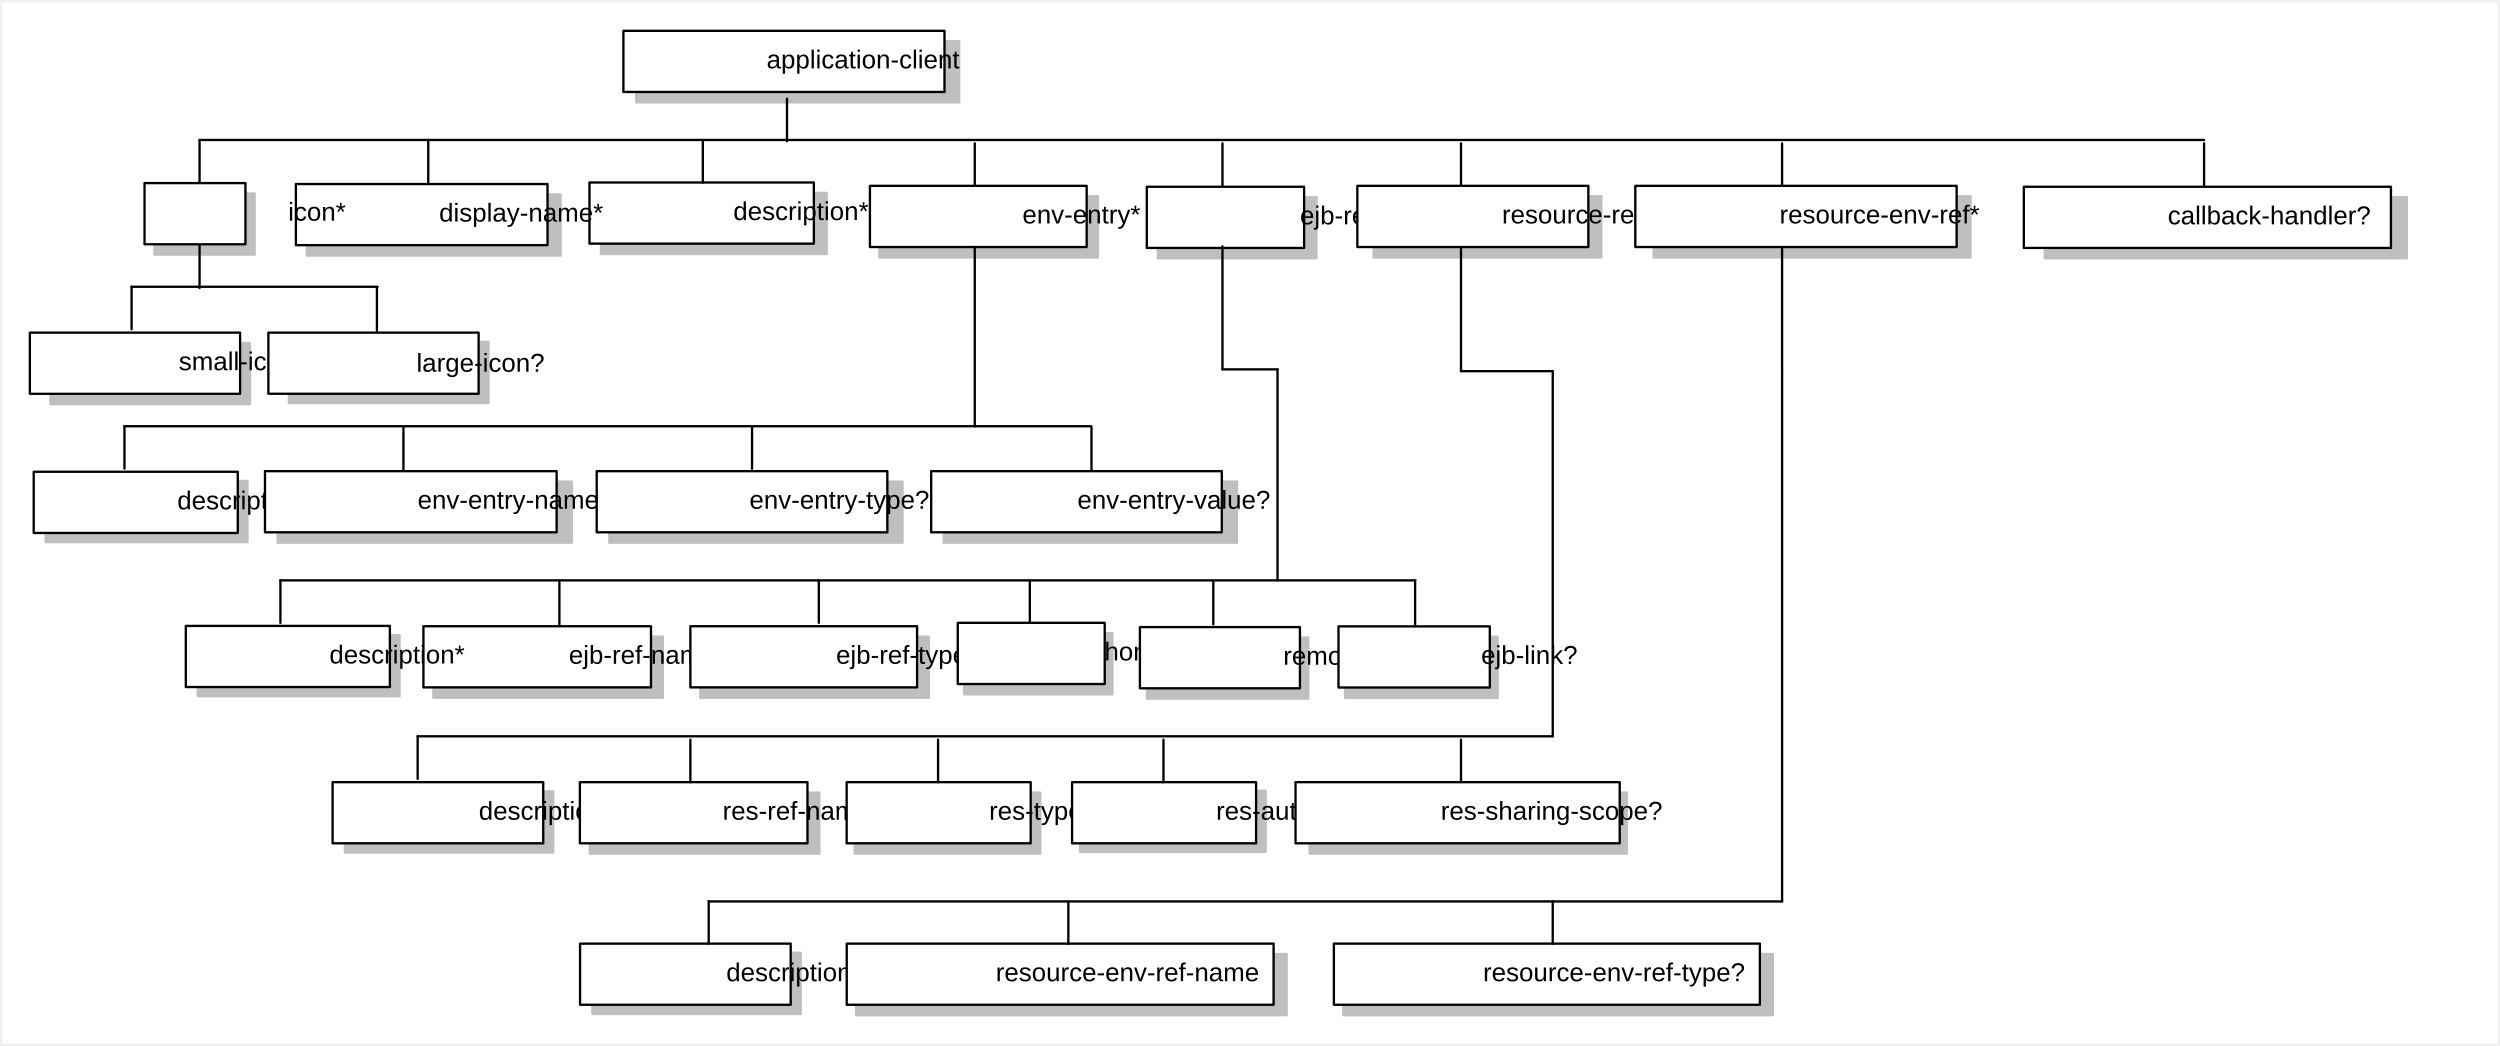
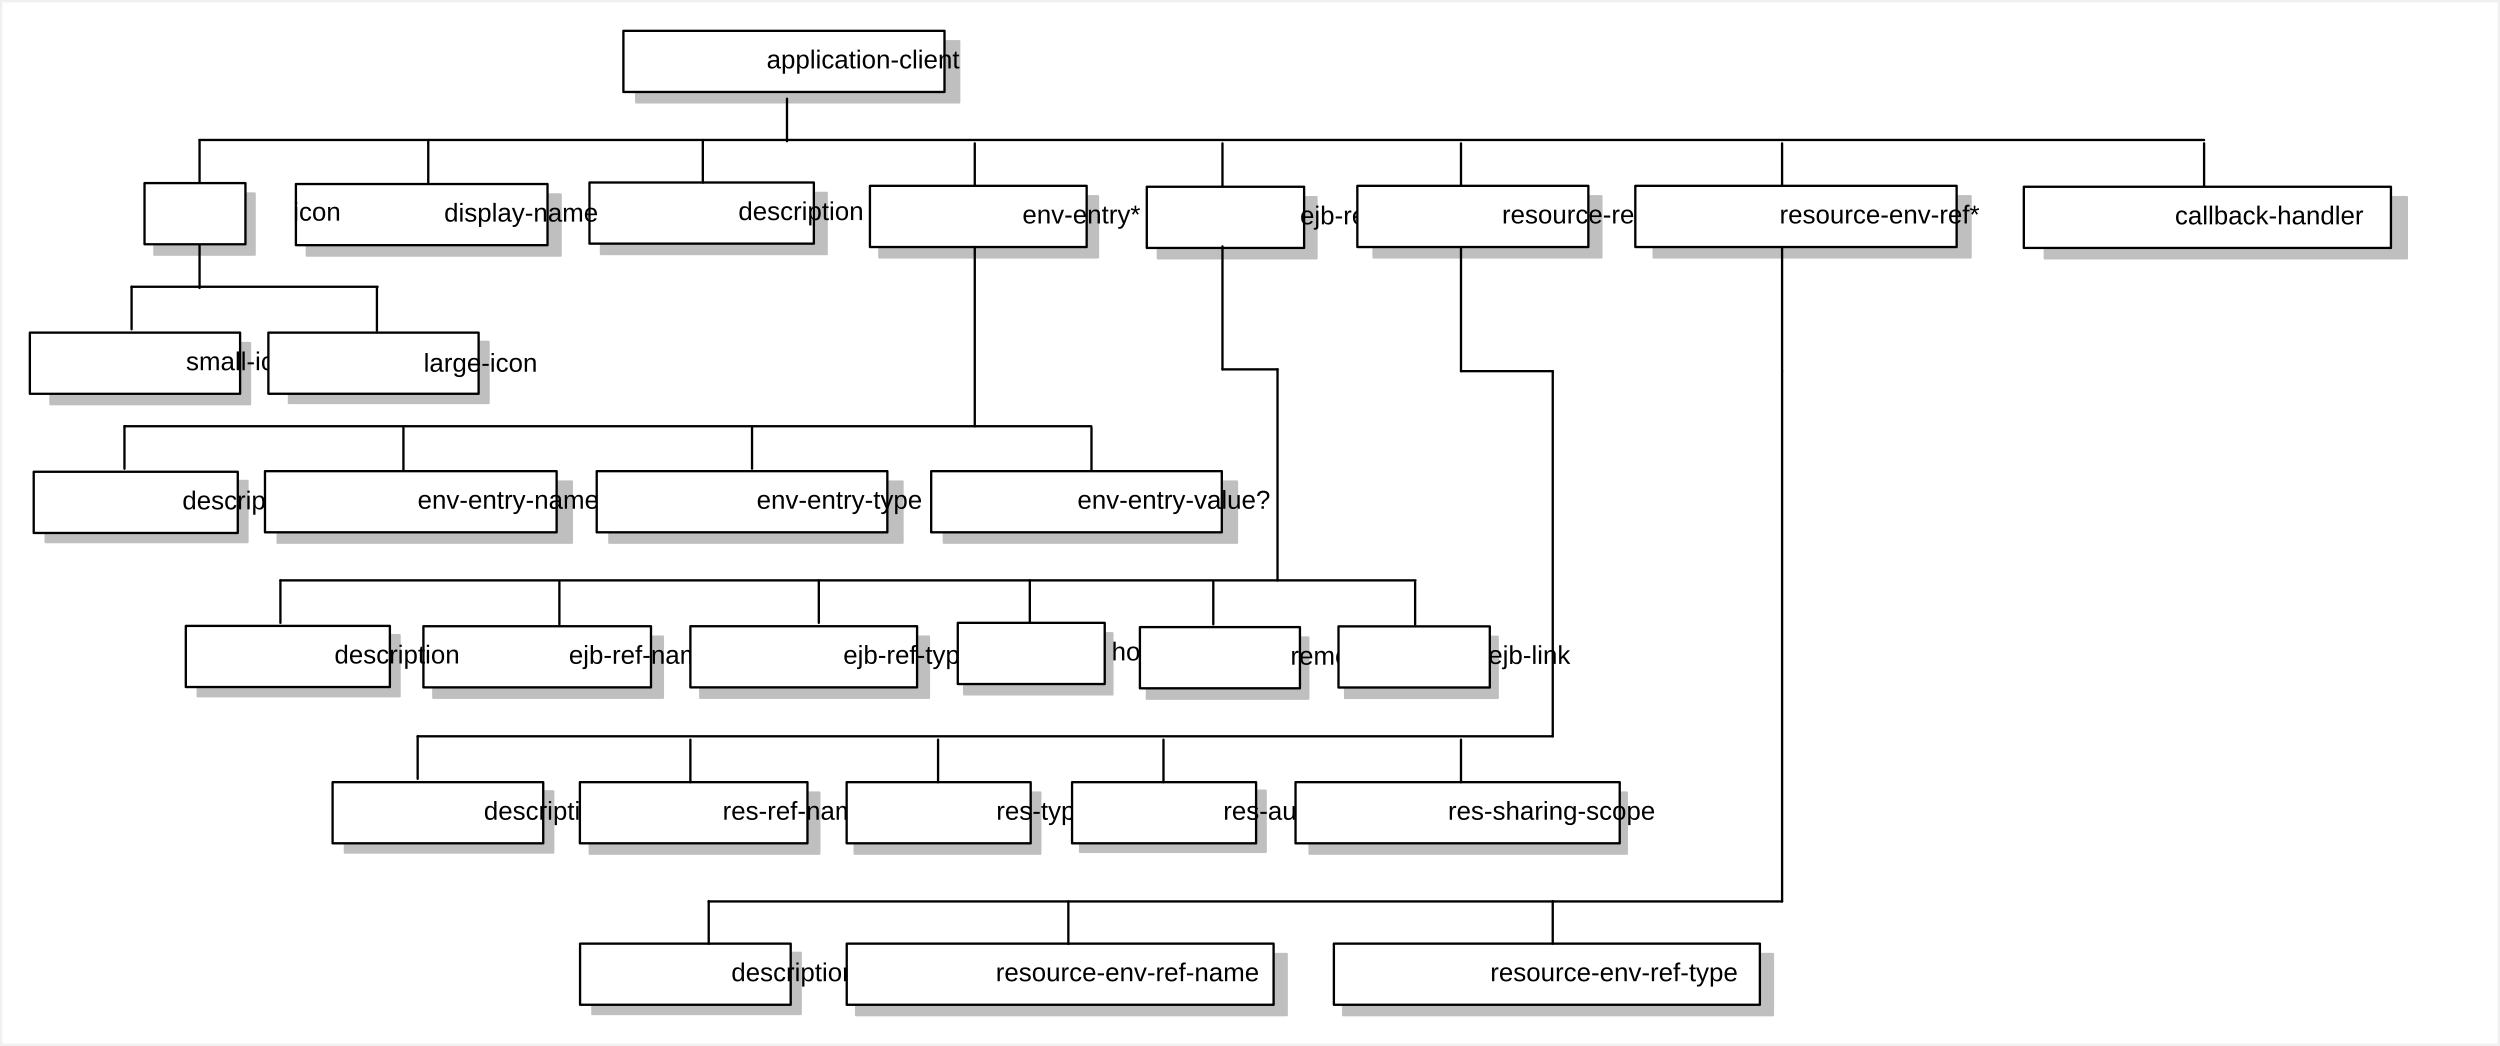
<svg xmlns="http://www.w3.org/2000/svg" xmlns:ns1="http://schemas.microsoft.com/visio/2003/SVGExtensions/" width="10.729in" height="4.489in" viewBox="0 0 772.464 323.172" xml:space="preserve" color-interpolation-filters="sRGB" class="st7">
  <ns1:documentProperties ns1:langID="1040" ns1:metric="true" ns1:viewMarkup="false">
    <ns1:userDefs>
      <ns1:ud ns1:nameU="MBSAAddinOutlineVisible" ns1:prompt="" ns1:val="VT0(1):26" />
    </ns1:userDefs>
  </ns1:documentProperties>
  <style type="text/css">
	
		.st1 {fill:#ffffff;stroke:none;stroke-linecap:round;stroke-linejoin:round;stroke-width:0.72}
		.st2 {fill:#bfbfbf;stroke:#bfbfbf;stroke-linecap:round;stroke-linejoin:round;stroke-width:0.72}
		.st3 {fill:#ffffff;stroke:#000000;stroke-linecap:round;stroke-linejoin:round;stroke-width:0.72}
		.st4 {fill:none;stroke:none;stroke-linecap:round;stroke-linejoin:round;stroke-width:0.72}
		.st5 {fill:#000000;font-family:Arial;font-size:0.667em}
		.st6 {stroke:#000000;stroke-linecap:round;stroke-linejoin:round;stroke-width:0.72}
		.st7 {fill:none;fill-rule:evenodd;font-size:12;overflow:visible;stroke-linecap:square;stroke-miterlimit:3}
	
	</style>
  <g ns1:mID="0" ns1:index="1" ns1:groupContext="foregroundPage">
    <ns1:pageProperties ns1:drawingScale="0.0393701" ns1:pageScale="0.0393701" ns1:drawingUnits="24" ns1:shadowOffsetX="8.50394" ns1:shadowOffsetY="-8.50394" />
    <g id="shape17-1" ns1:mID="17" ns1:groupContext="shape" transform="translate(0.72,-0.72)">
      <rect x="0" y="1.44" width="771.024" height="321.732" class="st1" />
    </g>
    <g id="shape1-3" ns1:mID="1" ns1:groupContext="shape" transform="translate(185.69,-244.689)">
      <rect x="0" y="304.275" width="69.743" height="18.898" class="st2" />
    </g>
    <g id="shape4-5" ns1:mID="4" ns1:groupContext="shape" transform="translate(182.137,-247.901)">
      <rect x="0" y="304.275" width="69.334" height="18.898" class="st3" />
    </g>
    <g id="shape5-7" ns1:mID="5" ns1:groupContext="shape" transform="translate(182.137,-248.374)">
      <ns1:textBlock ns1:margins="rect(4,4,4,4)" ns1:tabSpace="42.5197" />
      <ns1:textRect cx="25.309" cy="313.96" width="50.62" height="18.425" />
      <rect x="0" y="304.747" width="50.619" height="18.425" class="st4" />
-       <text x="4.41" y="316.36" class="st5" ns1:langID="1040">
-         <ns1:paragraph ns1:horizAlign="1" />
-         <ns1:tabList />description*</text>
+       <text x="5.97" y="316.36" class="st5" ns1:langID="1040">
+         <ns1:paragraph ns1:horizAlign="1" />
+         <ns1:tabList />description</text>
    </g>
    <g id="shape6-10" ns1:mID="6" ns1:groupContext="shape" transform="translate(94.8088,-244.216)">
      <rect x="0" y="304.275" width="78.42" height="18.898" class="st2" />
    </g>
    <g id="shape7-12" ns1:mID="7" ns1:groupContext="shape" transform="translate(91.4287,-247.429)">
      <rect x="0" y="304.275" width="77.744" height="18.898" class="st3" />
    </g>
    <g id="shape8-14" ns1:mID="8" ns1:groupContext="shape" transform="translate(91.4287,-247.901)">
      <ns1:textBlock ns1:margins="rect(4,4,4,4)" ns1:tabSpace="42.5197" />
      <ns1:textRect cx="29.561" cy="313.96" width="59.13" height="18.425" />
      <rect x="0" y="304.747" width="59.123" height="18.425" class="st4" />
-       <text x="4.22" y="316.36" class="st5" ns1:langID="1040">
-         <ns1:paragraph ns1:horizAlign="1" />
-         <ns1:tabList />display-name*</text>
+       <text x="5.77" y="316.36" class="st5" ns1:langID="1040">
+         <ns1:paragraph ns1:horizAlign="1" />
+         <ns1:tabList />display-name</text>
    </g>
    <g id="shape9-17" ns1:mID="9" ns1:groupContext="shape" transform="translate(47.7076,-244.5)">
      <rect x="0" y="304.275" width="30.965" height="18.898" class="st2" />
    </g>
    <g id="shape10-19" ns1:mID="10" ns1:groupContext="shape" transform="translate(44.657,-247.712)">
      <rect x="0" y="304.275" width="31.181" height="18.898" class="st3" />
    </g>
    <g id="shape11-21" ns1:mID="11" ns1:groupContext="shape" transform="translate(44.657,-248.185)">
      <ns1:textBlock ns1:margins="rect(4,4,4,4)" ns1:tabSpace="42.5197" />
      <ns1:textRect cx="13.262" cy="313.96" width="26.53" height="18.425" />
      <rect x="0" y="304.747" width="26.524" height="18.425" class="st4" />
-       <text x="4.37" y="316.36" class="st5" ns1:langID="1040">
-         <ns1:paragraph ns1:horizAlign="1" />
-         <ns1:tabList />icon*</text>
+       <text x="5.92" y="316.36" class="st5" ns1:langID="1040">
+         <ns1:paragraph ns1:horizAlign="1" />
+         <ns1:tabList />icon</text>
    </g>
    <g id="shape19-24" ns1:mID="19" ns1:groupContext="shape" transform="translate(15.5794,-198.295)">
      <rect x="0" y="304.275" width="61.676" height="18.898" class="st2" />
    </g>
    <g id="shape20-26" ns1:mID="20" ns1:groupContext="shape" transform="translate(9.22394,-201.507)">
      <rect x="0" y="304.275" width="64.961" height="18.898" class="st3" />
    </g>
    <g id="shape21-28" ns1:mID="21" ns1:groupContext="shape" transform="translate(9.22394,-201.98)">
      <ns1:textBlock ns1:margins="rect(4,4,4,4)" ns1:tabSpace="42.5197" />
      <ns1:textRect cx="26.221" cy="313.96" width="52.45" height="18.425" />
      <rect x="0" y="304.747" width="52.441" height="18.425" class="st4" />
-       <text x="5.99" y="316.36" class="st5" ns1:langID="1040">
-         <ns1:paragraph ns1:horizAlign="1" />
-         <ns1:tabList />small-icon?</text>
+       <text x="8.22" y="316.36" class="st5" ns1:langID="1040">
+         <ns1:paragraph ns1:horizAlign="1" />
+         <ns1:tabList />small-icon</text>
    </g>
    <g id="shape22-31" ns1:mID="22" ns1:groupContext="shape" transform="translate(89.2802,428.774) scale(1,-1)">
      <rect x="0" y="304.275" width="61.676" height="18.898" class="st2" />
    </g>
    <g id="shape23-33" ns1:mID="23" ns1:groupContext="shape" transform="translate(82.9247,425.94) scale(1,-1)">
      <rect x="0" y="304.275" width="64.961" height="18.898" class="st3" />
    </g>
    <g id="shape24-35" ns1:mID="24" ns1:groupContext="shape" transform="translate(133.948,-201.507) scale(-1,1)">
      <ns1:textBlock ns1:margins="rect(4,4,4,4)" ns1:tabSpace="42.5197" />
      <ns1:textRect cx="25.512" cy="313.96" width="51.03" height="18.425" />
      <rect x="0" y="304.747" width="51.024" height="18.425" class="st4" />
-       <text x="-45.3" y="316.36" transform="scale(-1,1)" class="st5" ns1:langID="1040">
-         <ns1:paragraph ns1:horizAlign="1" />
-         <ns1:tabList />large-icon?</text>
+       <text x="-43.08" y="316.36" transform="scale(-1,1)" class="st5" ns1:langID="1040">
+         <ns1:paragraph ns1:horizAlign="1" />
+         <ns1:tabList />large-icon</text>
    </g>
    <g id="shape2-38" ns1:mID="2" ns1:groupContext="shape" transform="translate(681.035,366.412) rotate(180)">
      <path d="M0 323.17 L619.37 323.17" class="st6" />
    </g>
    <g id="shape3-41" ns1:mID="3" ns1:groupContext="shape" transform="translate(-106.007,56.3735) rotate(-90)">
      <path d="M0 323.17 L13.13 323.17" class="st6" />
    </g>
    <g id="shape16-44" ns1:mID="16" ns1:groupContext="shape" transform="translate(-261.507,88.972) rotate(-90)">
      <path d="M0 323.17 L13.13 323.17" class="st6" />
    </g>
    <g id="shape12-47" ns1:mID="12" ns1:groupContext="shape" transform="translate(116.679,411.766) rotate(180)">
      <path d="M0 323.17 L76.02 323.17" class="st6" />
    </g>
    <g id="shape13-50" ns1:mID="13" ns1:groupContext="shape" transform="translate(-282.512,101.728) rotate(-90)">
      <path d="M0 323.17 L13.13 323.17" class="st6" />
    </g>
    <g id="shape14-53" ns1:mID="14" ns1:groupContext="shape" transform="translate(-206.704,102.2) rotate(-90)">
      <path d="M0 323.17 L13.13 323.17" class="st6" />
    </g>
    <g id="shape36-56" ns1:mID="36" ns1:groupContext="shape" transform="translate(-261.507,56.3735) rotate(-90)">
      <path d="M0 323.17 L13.13 323.17" class="st6" />
    </g>
    <g id="shape37-59" ns1:mID="37" ns1:groupContext="shape" transform="translate(-190.844,56.3735) rotate(-90)">
      <path d="M0 323.17 L13.13 323.17" class="st6" />
    </g>
    <g id="shape15-62" ns1:mID="15" ns1:groupContext="shape" transform="translate(196.581,-291.555)">
      <rect x="0" y="304.275" width="99.797" height="18.898" class="st2" />
    </g>
    <g id="shape18-64" ns1:mID="18" ns1:groupContext="shape" transform="translate(192.621,-294.767)">
      <rect x="0" y="304.275" width="99.213" height="18.898" class="st3" />
    </g>
    <g id="shape25-66" ns1:mID="25" ns1:groupContext="shape" transform="translate(192.621,-295.24)">
      <ns1:textBlock ns1:margins="rect(4,4,4,4)" ns1:tabSpace="42.5197" />
      <ns1:textRect cx="34.016" cy="313.96" width="68.04" height="18.425" />
      <rect x="0" y="304.747" width="68.031" height="18.425" class="st4" />
      <text x="4.22" y="316.36" class="st5" ns1:langID="1040">
        <ns1:paragraph ns1:horizAlign="1" />
        <ns1:tabList />application-client</text>
    </g>
    <g id="shape597-69" ns1:mID="597" ns1:groupContext="shape" transform="translate(-80.0025,43.6176) rotate(-90)">
      <path d="M0 323.17 L13.13 323.17" class="st6" />
    </g>
    <g id="shape31-72" ns1:mID="31" ns1:groupContext="shape" transform="translate(271.708,-243.649)">
      <rect x="0" y="304.275" width="67.55" height="18.898" class="st2" />
    </g>
    <g id="shape32-74" ns1:mID="32" ns1:groupContext="shape" transform="translate(268.796,-246.862)">
      <rect x="0" y="304.275" width="66.967" height="18.898" class="st3" />
    </g>
    <g id="shape33-76" ns1:mID="33" ns1:groupContext="shape" transform="translate(268.796,-247.334)">
      <ns1:textBlock ns1:margins="rect(4,4,4,4)" ns1:tabSpace="42.5197" />
      <ns1:textRect cx="25.309" cy="313.96" width="50.62" height="18.425" />
      <rect x="0" y="304.747" width="50.619" height="18.425" class="st4" />
      <text x="7.08" y="316.36" class="st5" ns1:langID="1040">
        <ns1:paragraph ns1:horizAlign="1" />
        <ns1:tabList />env-entry*</text>
    </g>
    <g id="shape41-79" ns1:mID="41" ns1:groupContext="shape" transform="translate(14.1001,-155.681)">
      <rect x="0" y="304.275" width="62.367" height="18.898" class="st2" />
    </g>
    <g id="shape42-81" ns1:mID="42" ns1:groupContext="shape" transform="translate(10.4173,-158.515)">
      <rect x="0" y="304.275" width="63.053" height="18.898" class="st3" />
    </g>
    <g id="shape43-83" ns1:mID="43" ns1:groupContext="shape" transform="translate(10.4173,-158.988)">
      <ns1:textBlock ns1:margins="rect(4,4,4,4)" ns1:tabSpace="42.5197" />
      <ns1:textRect cx="25.23" cy="313.96" width="50.46" height="18.425" />
      <rect x="0" y="304.747" width="50.459" height="18.425" class="st4" />
-       <text x="4.33" y="316.36" class="st5" ns1:langID="1040">
-         <ns1:paragraph ns1:horizAlign="1" />
-         <ns1:tabList />description*</text>
+       <text x="5.89" y="316.36" class="st5" ns1:langID="1040">
+         <ns1:paragraph ns1:horizAlign="1" />
+         <ns1:tabList />description</text>
    </g>
    <g id="shape44-86" ns1:mID="44" ns1:groupContext="shape" transform="translate(85.7929,-155.492)">
      <rect x="0" y="304.275" width="90.899" height="18.898" class="st2" />
    </g>
    <g id="shape45-88" ns1:mID="45" ns1:groupContext="shape" transform="translate(81.8749,-158.704)">
      <rect x="0" y="304.275" width="90.115" height="18.898" class="st3" />
    </g>
    <g id="shape46-90" ns1:mID="46" ns1:groupContext="shape" transform="translate(81.8529,-159.177)">
      <ns1:textBlock ns1:margins="rect(4,4,4,4)" ns1:tabSpace="42.5197" />
      <ns1:textRect cx="35.158" cy="313.96" width="70.32" height="18.425" />
      <rect x="0" y="304.747" width="70.316" height="18.425" class="st4" />
      <text x="7.15" y="316.36" class="st5" ns1:langID="1040">
        <ns1:paragraph ns1:horizAlign="1" />
        <ns1:tabList />env-entry-name</text>
    </g>
    <g id="shape47-93" ns1:mID="47" ns1:groupContext="shape" transform="translate(188.283,-155.492)">
      <rect x="0" y="304.275" width="90.578" height="18.898" class="st2" />
    </g>
    <g id="shape48-95" ns1:mID="48" ns1:groupContext="shape" transform="translate(184.378,-158.704)">
      <rect x="0" y="304.275" width="89.797" height="18.898" class="st3" />
    </g>
    <g id="shape49-97" ns1:mID="49" ns1:groupContext="shape" transform="translate(184.305,-159.177)">
      <ns1:textBlock ns1:margins="rect(4,4,4,4)" ns1:tabSpace="42.5197" />
      <ns1:textRect cx="35.023" cy="313.96" width="70.05" height="18.425" />
      <rect x="0" y="304.747" width="70.046" height="18.425" class="st4" />
-       <text x="7.23" y="316.36" class="st5" ns1:langID="1040">
-         <ns1:paragraph ns1:horizAlign="1" />
-         <ns1:tabList />env-entry-type?</text>
+       <text x="9.46" y="316.36" class="st5" ns1:langID="1040">
+         <ns1:paragraph ns1:horizAlign="1" />
+         <ns1:tabList />env-entry-type</text>
    </g>
    <g id="shape50-100" ns1:mID="50" ns1:groupContext="shape" transform="translate(291.626,-155.492)">
      <rect x="0" y="304.275" width="90.578" height="18.898" class="st2" />
    </g>
    <g id="shape51-102" ns1:mID="51" ns1:groupContext="shape" transform="translate(287.722,-158.704)">
      <rect x="0" y="304.275" width="89.797" height="18.898" class="st3" />
    </g>
    <g id="shape52-104" ns1:mID="52" ns1:groupContext="shape" transform="translate(287.648,-159.177)">
      <ns1:textBlock ns1:margins="rect(4,4,4,4)" ns1:tabSpace="42.5197" />
      <ns1:textRect cx="35.023" cy="313.96" width="70.05" height="18.425" />
      <rect x="0" y="304.747" width="70.046" height="18.425" class="st4" />
      <text x="5.23" y="316.36" class="st5" ns1:langID="1040">
        <ns1:paragraph ns1:horizAlign="1" />
        <ns1:tabList />env-entry-value?</text>
    </g>
    <g id="shape26-107" ns1:mID="26" ns1:groupContext="shape" transform="translate(-21.9798,57.4129) rotate(-90)">
      <path d="M0 323.17 L13.13 323.17" class="st6" />
    </g>
    <g id="shape27-110" ns1:mID="27" ns1:groupContext="shape" transform="translate(337.209,454.853) rotate(180)">
      <path d="M0 323.17 L298.75 323.17" class="st6" />
    </g>
    <g id="shape28-113" ns1:mID="28" ns1:groupContext="shape" transform="translate(-284.715,144.814) rotate(-90)">
      <path d="M0 323.17 L13.13 323.17" class="st6" />
    </g>
    <g id="shape29-116" ns1:mID="29" ns1:groupContext="shape" transform="translate(-198.516,145.287) rotate(-90)">
      <path d="M0 323.17 L13.13 323.17" class="st6" />
    </g>
    <g id="shape30-119" ns1:mID="30" ns1:groupContext="shape" transform="translate(-90.7997,144.814) rotate(-90)">
      <path d="M0 323.17 L13.13 323.17" class="st6" />
    </g>
    <g id="shape34-122" ns1:mID="34" ns1:groupContext="shape" transform="translate(14.0821,145.287) rotate(-90)">
      <path d="M0 323.17 L13.13 323.17" class="st6" />
    </g>
    <g id="shape35-125" ns1:mID="35" ns1:groupContext="shape" transform="translate(-21.9798,131.681) rotate(-90)">
      <path d="M0 323.17 L55.37 323.17" class="st6" />
    </g>
    <g id="shape38-128" ns1:mID="38" ns1:groupContext="shape" transform="translate(357.752,-243.366)">
      <rect x="0" y="304.275" width="49.031" height="18.898" class="st2" />
    </g>
    <g id="shape39-130" ns1:mID="39" ns1:groupContext="shape" transform="translate(354.342,-246.578)">
      <rect x="0" y="304.275" width="48.609" height="18.898" class="st3" />
    </g>
    <g id="shape40-132" ns1:mID="40" ns1:groupContext="shape" transform="translate(354.342,-247.051)">
      <ns1:textBlock ns1:margins="rect(4,4,4,4)" ns1:tabSpace="42.5197" />
      <ns1:textRect cx="20.206" cy="313.96" width="40.42" height="18.425" />
      <rect x="0" y="304.747" width="40.411" height="18.425" class="st4" />
      <text x="7.31" y="316.36" class="st5" ns1:langID="1040">
        <ns1:paragraph ns1:horizAlign="1" />
        <ns1:tabList />ejb-ref*</text>
    </g>
    <g id="shape59-135" ns1:mID="59" ns1:groupContext="shape" transform="translate(133.887,-107.586)">
      <rect x="0" y="304.275" width="70.927" height="18.898" class="st2" />
    </g>
    <g id="shape60-137" ns1:mID="60" ns1:groupContext="shape" transform="translate(130.83,-110.799)">
      <rect x="0" y="304.275" width="70.316" height="18.898" class="st3" />
    </g>
    <g id="shape61-139" ns1:mID="61" ns1:groupContext="shape" transform="translate(130.83,-111.271)">
      <ns1:textBlock ns1:margins="rect(4,4,4,4)" ns1:tabSpace="42.5197" />
      <ns1:textRect cx="27.572" cy="313.96" width="55.15" height="18.425" />
      <rect x="0" y="304.747" width="55.144" height="18.425" class="st4" />
      <text x="4.9" y="316.36" class="st5" ns1:langID="1040">
        <ns1:paragraph ns1:horizAlign="1" />
        <ns1:tabList />ejb-ref-name</text>
    </g>
    <g id="shape62-142" ns1:mID="62" ns1:groupContext="shape" transform="translate(216.364,-107.586)">
      <rect x="0" y="304.275" width="70.655" height="18.898" class="st2" />
    </g>
    <g id="shape63-144" ns1:mID="63" ns1:groupContext="shape" transform="translate(213.318,-110.799)">
      <rect x="0" y="304.275" width="70.046" height="18.898" class="st3" />
    </g>
    <g id="shape64-146" ns1:mID="64" ns1:groupContext="shape" transform="translate(213.318,-111.271)">
      <ns1:textBlock ns1:margins="rect(4,4,4,4)" ns1:tabSpace="42.5197" />
      <ns1:textRect cx="27.43" cy="313.96" width="54.87" height="18.425" />
      <rect x="0" y="304.747" width="54.861" height="18.425" class="st4" />
-       <text x="4.98" y="316.36" class="st5" ns1:langID="1040">
-         <ns1:paragraph ns1:horizAlign="1" />
-         <ns1:tabList />ejb-ref-type?</text>
+       <text x="7.2" y="316.36" class="st5" ns1:langID="1040">
+         <ns1:paragraph ns1:horizAlign="1" />
+         <ns1:tabList />ejb-ref-type</text>
    </g>
    <g id="shape65-149" ns1:mID="65" ns1:groupContext="shape" transform="translate(297.912,-108.626)">
      <rect x="0" y="304.275" width="45.8" height="18.898" class="st2" />
    </g>
    <g id="shape66-151" ns1:mID="66" ns1:groupContext="shape" transform="translate(295.938,-111.838)">
      <rect x="0" y="304.275" width="45.405" height="18.898" class="st3" />
    </g>
    <g id="shape67-153" ns1:mID="67" ns1:groupContext="shape" transform="translate(295.938,-112.311)">
      <ns1:textBlock ns1:margins="rect(4,4,4,4)" ns1:tabSpace="42.5197" />
      <ns1:textRect cx="17.509" cy="313.96" width="35.02" height="18.425" />
      <rect x="0" y="304.747" width="35.018" height="18.425" class="st4" />
-       <text x="5.28" y="316.36" class="st5" ns1:langID="1040">
-         <ns1:paragraph ns1:horizAlign="1" />
-         <ns1:tabList />home?</text>
+       <text x="7.5" y="316.36" class="st5" ns1:langID="1040">
+         <ns1:paragraph ns1:horizAlign="1" />
+         <ns1:tabList />home</text>
    </g>
    <g id="shape70-156" ns1:mID="70" ns1:groupContext="shape" transform="translate(354.366,-107.303)">
      <rect x="0" y="304.275" width="49.876" height="18.898" class="st2" />
    </g>
    <g id="shape71-158" ns1:mID="71" ns1:groupContext="shape" transform="translate(352.216,-110.515)">
      <rect x="0" y="304.275" width="49.446" height="18.898" class="st3" />
    </g>
    <g id="shape72-160" ns1:mID="72" ns1:groupContext="shape" transform="translate(352.216,-110.988)">
      <ns1:textBlock ns1:margins="rect(4,4,4,4)" ns1:tabSpace="42.5197" />
      <ns1:textRect cx="18.926" cy="313.96" width="37.86" height="18.425" />
      <rect x="0" y="304.747" width="37.853" height="18.425" class="st4" />
-       <text x="4.25" y="316.36" class="st5" ns1:langID="1040">
-         <ns1:paragraph ns1:horizAlign="1" />
-         <ns1:tabList />remote?</text>
+       <text x="6.48" y="316.36" class="st5" ns1:langID="1040">
+         <ns1:paragraph ns1:horizAlign="1" />
+         <ns1:tabList />remote</text>
    </g>
    <g id="shape73-163" ns1:mID="73" ns1:groupContext="shape" transform="translate(415.609,-107.539)">
      <rect x="0" y="304.275" width="47.158" height="18.898" class="st2" />
    </g>
    <g id="shape74-165" ns1:mID="74" ns1:groupContext="shape" transform="translate(413.576,-110.751)">
      <rect x="0" y="304.275" width="46.752" height="18.898" class="st3" />
    </g>
    <g id="shape75-167" ns1:mID="75" ns1:groupContext="shape" transform="translate(413.576,-111.224)">
      <ns1:textBlock ns1:margins="rect(4,4,4,4)" ns1:tabSpace="42.5197" />
      <ns1:textRect cx="18.926" cy="313.96" width="37.86" height="18.425" />
      <rect x="0" y="304.747" width="37.853" height="18.425" class="st4" />
-       <text x="4.03" y="316.36" class="st5" ns1:langID="1040">
-         <ns1:paragraph ns1:horizAlign="1" />
-         <ns1:tabList />ejb-link?</text>
+       <text x="6.25" y="316.36" class="st5" ns1:langID="1040">
+         <ns1:paragraph ns1:horizAlign="1" />
+         <ns1:tabList />ejb-link</text>
    </g>
    <g id="shape93-170" ns1:mID="93" ns1:groupContext="shape" transform="translate(54.5556,57.4129) rotate(-90)">
      <path d="M0 323.17 L13.13 323.17" class="st6" />
    </g>
    <g id="shape94-173" ns1:mID="94" ns1:groupContext="shape" transform="translate(54.5556,114.106) rotate(-90)">
      <path d="M0 323.17 L37.98 323.17" class="st6" />
    </g>
    <g id="shape95-176" ns1:mID="95" ns1:groupContext="shape" transform="translate(394.736,437.278) rotate(180)">
      <path d="M0 323.17 L17.01 323.17" class="st6" />
    </g>
    <g id="shape96-179" ns1:mID="96" ns1:groupContext="shape" transform="translate(717.908,114.106) rotate(90)">
      <path d="M0 323.17 L65.2 323.17" class="st6" />
    </g>
    <g id="shape97-182" ns1:mID="97" ns1:groupContext="shape" transform="translate(61.0957,-108.059)">
      <rect x="0" y="304.275" width="62.367" height="18.898" class="st2" />
    </g>
    <g id="shape98-184" ns1:mID="98" ns1:groupContext="shape" transform="translate(57.4129,-110.893)">
      <rect x="0" y="304.275" width="63.053" height="18.898" class="st3" />
    </g>
    <g id="shape99-186" ns1:mID="99" ns1:groupContext="shape" transform="translate(57.4129,-111.366)">
      <ns1:textBlock ns1:margins="rect(4,4,4,4)" ns1:tabSpace="42.5197" />
      <ns1:textRect cx="25.23" cy="313.96" width="50.46" height="18.425" />
      <rect x="0" y="304.747" width="50.459" height="18.425" class="st4" />
-       <text x="4.33" y="316.36" class="st5" ns1:langID="1040">
-         <ns1:paragraph ns1:horizAlign="1" />
-         <ns1:tabList />description*</text>
+       <text x="5.89" y="316.36" class="st5" ns1:langID="1040">
+         <ns1:paragraph ns1:horizAlign="1" />
+         <ns1:tabList />description</text>
    </g>
    <g id="shape109-189" ns1:mID="109" ns1:groupContext="shape" transform="translate(437.369,502.475) rotate(180)">
      <path d="M0 323.17 L350.72 323.17" class="st6" />
    </g>
    <g id="shape110-192" ns1:mID="110" ns1:groupContext="shape" transform="translate(-236.526,192.437) rotate(-90)">
      <path d="M0 323.17 L13.13 323.17" class="st6" />
    </g>
    <g id="shape111-195" ns1:mID="111" ns1:groupContext="shape" transform="translate(-150.327,192.909) rotate(-90)">
      <path d="M0 323.17 L13.13 323.17" class="st6" />
    </g>
    <g id="shape112-198" ns1:mID="112" ns1:groupContext="shape" transform="translate(-70.1688,192.437) rotate(-90)">
      <path d="M0 323.17 L13.13 323.17" class="st6" />
    </g>
    <g id="shape113-201" ns1:mID="113" ns1:groupContext="shape" transform="translate(51.7209,192.909) rotate(-90)">
      <path d="M0 323.17 L13.13 323.17" class="st6" />
    </g>
    <g id="shape53-204" ns1:mID="53" ns1:groupContext="shape" transform="translate(-4.97197,192.437) rotate(-90)">
      <path d="M0 323.17 L13.13 323.17" class="st6" />
    </g>
    <g id="shape54-207" ns1:mID="54" ns1:groupContext="shape" transform="translate(114.083,192.956) rotate(-90)">
      <path d="M0 323.17 L13.13 323.17" class="st6" />
    </g>
    <g id="shape55-210" ns1:mID="55" ns1:groupContext="shape" transform="translate(424.404,-243.649)">
      <rect x="0" y="304.275" width="70.395" height="18.898" class="st2" />
    </g>
    <g id="shape56-212" ns1:mID="56" ns1:groupContext="shape" transform="translate(419.397,-246.862)">
      <rect x="0" y="304.275" width="71.378" height="18.898" class="st3" />
    </g>
    <g id="shape57-214" ns1:mID="57" ns1:groupContext="shape" transform="translate(419.397,-247.334)">
      <ns1:textBlock ns1:margins="rect(4,4,4,4)" ns1:tabSpace="42.5197" />
      <ns1:textRect cx="27.779" cy="313.96" width="55.56" height="18.425" />
      <rect x="0" y="304.747" width="55.559" height="18.425" class="st4" />
      <text x="4.66" y="316.36" class="st5" ns1:langID="1040">
        <ns1:paragraph ns1:horizAlign="1" />
        <ns1:tabList />resource-ref*</text>
    </g>
    <g id="shape78-217" ns1:mID="78" ns1:groupContext="shape" transform="translate(106.569,-59.7751)">
      <rect x="0" y="304.275" width="64.374" height="18.898" class="st2" />
    </g>
    <g id="shape79-219" ns1:mID="79" ns1:groupContext="shape" transform="translate(102.767,-62.6098)">
      <rect x="0" y="304.275" width="65.082" height="18.898" class="st3" />
    </g>
    <g id="shape80-221" ns1:mID="80" ns1:groupContext="shape" transform="translate(102.767,-63.0822)">
      <ns1:textBlock ns1:margins="rect(4,4,4,4)" ns1:tabSpace="42.5197" />
      <ns1:textRect cx="26.045" cy="313.96" width="52.09" height="18.425" />
      <rect x="0" y="304.747" width="52.089" height="18.425" class="st4" />
-       <text x="5.14" y="316.36" class="st5" ns1:langID="1040">
-         <ns1:paragraph ns1:horizAlign="1" />
-         <ns1:tabList />description*</text>
+       <text x="6.7" y="316.36" class="st5" ns1:langID="1040">
+         <ns1:paragraph ns1:horizAlign="1" />
+         <ns1:tabList />description</text>
    </g>
    <g id="shape81-224" ns1:mID="81" ns1:groupContext="shape" transform="translate(182.232,-59.3972)">
      <rect x="0" y="304.275" width="70.927" height="18.898" class="st2" />
    </g>
    <g id="shape82-226" ns1:mID="82" ns1:groupContext="shape" transform="translate(179.175,-62.6098)">
      <rect x="0" y="304.275" width="70.316" height="18.898" class="st3" />
    </g>
    <g id="shape83-228" ns1:mID="83" ns1:groupContext="shape" transform="translate(179.147,-63.0822)">
      <ns1:textBlock ns1:margins="rect(4,4,4,4)" ns1:tabSpace="42.5197" />
      <ns1:textRect cx="26.983" cy="313.96" width="53.97" height="18.425" />
      <rect x="0" y="304.747" width="53.965" height="18.425" class="st4" />
      <text x="4.09" y="316.36" class="st5" ns1:langID="1040">
        <ns1:paragraph ns1:horizAlign="1" />
        <ns1:tabList />res-ref-name</text>
    </g>
    <g id="shape84-231" ns1:mID="84" ns1:groupContext="shape" transform="translate(264.074,-59.3972)">
      <rect x="0" y="304.275" width="57.359" height="18.898" class="st2" />
    </g>
    <g id="shape85-233" ns1:mID="85" ns1:groupContext="shape" transform="translate(261.602,-62.6098)">
      <rect x="0" y="304.275" width="56.864" height="18.898" class="st3" />
    </g>
    <g id="shape86-235" ns1:mID="86" ns1:groupContext="shape" transform="translate(261.507,-63.0822)">
      <ns1:textBlock ns1:margins="rect(4,4,4,4)" ns1:tabSpace="42.5197" />
      <ns1:textRect cx="20.75" cy="313.96" width="41.51" height="18.425" />
      <rect x="0" y="304.747" width="41.5" height="18.425" class="st4" />
-       <text x="4.08" y="316.36" class="st5" ns1:langID="1040">
-         <ns1:paragraph ns1:horizAlign="1" />
-         <ns1:tabList />res-type?</text>
+       <text x="6.3" y="316.36" class="st5" ns1:langID="1040">
+         <ns1:paragraph ns1:horizAlign="1" />
+         <ns1:tabList />res-type</text>
    </g>
    <g id="shape87-238" ns1:mID="87" ns1:groupContext="shape" transform="translate(333.722,-59.9641)">
      <rect x="0" y="304.275" width="57.359" height="18.898" class="st2" />
    </g>
    <g id="shape88-240" ns1:mID="88" ns1:groupContext="shape" transform="translate(331.249,-62.6098)">
      <rect x="0" y="304.275" width="56.864" height="18.898" class="st3" />
    </g>
    <g id="shape89-242" ns1:mID="89" ns1:groupContext="shape" transform="translate(331.155,-63.0822)">
      <ns1:textBlock ns1:margins="rect(4,4,4,4)" ns1:tabSpace="42.5197" />
      <ns1:textRect cx="21.459" cy="313.96" width="42.92" height="18.425" />
      <rect x="0" y="304.747" width="42.918" height="18.425" class="st4" />
-       <text x="4.56" y="316.36" class="st5" ns1:langID="1040">
-         <ns1:paragraph ns1:horizAlign="1" />
-         <ns1:tabList />res-auth?</text>
+       <text x="6.78" y="316.36" class="st5" ns1:langID="1040">
+         <ns1:paragraph ns1:horizAlign="1" />
+         <ns1:tabList />res-auth</text>
    </g>
    <g id="shape118-245" ns1:mID="118" ns1:groupContext="shape" transform="translate(404.655,-59.3972)">
      <rect x="0" y="304.275" width="97.996" height="18.898" class="st2" />
    </g>
    <g id="shape119-247" ns1:mID="119" ns1:groupContext="shape" transform="translate(400.3,-62.6098)">
      <rect x="0" y="304.275" width="100.17" height="18.898" class="st3" />
    </g>
    <g id="shape120-249" ns1:mID="120" ns1:groupContext="shape" transform="translate(400.206,-63.0822)">
      <ns1:textBlock ns1:margins="rect(4,4,4,4)" ns1:tabSpace="42.5197" />
      <ns1:textRect cx="39.175" cy="313.96" width="78.36" height="18.425" />
      <rect x="0" y="304.747" width="78.351" height="18.425" class="st4" />
-       <text x="4.94" y="316.36" class="st5" ns1:langID="1040">
-         <ns1:paragraph ns1:horizAlign="1" />
-         <ns1:tabList />res-sharing-scope?</text>
+       <text x="7.16" y="316.36" class="st5" ns1:langID="1040">
+         <ns1:paragraph ns1:horizAlign="1" />
+         <ns1:tabList />res-sharing-scope</text>
    </g>
    <g id="shape77-252" ns1:mID="77" ns1:groupContext="shape" transform="translate(128.256,57.4129) rotate(-90)">
      <path d="M0 323.17 L13.13 323.17" class="st6" />
    </g>
    <g id="shape58-255" ns1:mID="58" ns1:groupContext="shape" transform="translate(128.256,114.673) rotate(-90)">
      <path d="M0 323.17 L37.98 323.17" class="st6" />
    </g>
    <g id="shape68-258" ns1:mID="68" ns1:groupContext="shape" transform="translate(479.775,437.845) rotate(180)">
      <path d="M0 323.17 L28.35 323.17" class="st6" />
    </g>
    <g id="shape69-261" ns1:mID="69" ns1:groupContext="shape" transform="translate(802.947,114.673) rotate(90)">
      <path d="M0 323.17 L112.82 323.17" class="st6" />
    </g>
    <g id="shape76-264" ns1:mID="76" ns1:groupContext="shape" transform="translate(479.775,550.664) rotate(180)">
      <path d="M0 323.17 L350.72 323.17" class="st6" />
    </g>
    <g id="shape90-267" ns1:mID="90" ns1:groupContext="shape" transform="translate(128.256,241.665) rotate(-90)">
      <path d="M0 323.17 L13.13 323.17" class="st6" />
    </g>
    <g id="shape91-270" ns1:mID="91" ns1:groupContext="shape" transform="translate(36.3293,241.665) rotate(-90)">
      <path d="M0 323.17 L13.13 323.17" class="st6" />
    </g>
    <g id="shape92-273" ns1:mID="92" ns1:groupContext="shape" transform="translate(-33.3184,241.665) rotate(-90)">
      <path d="M0 323.17 L13.13 323.17" class="st6" />
    </g>
    <g id="shape100-276" ns1:mID="100" ns1:groupContext="shape" transform="translate(-109.854,241.665) rotate(-90)">
      <path d="M0 323.17 L13.13 323.17" class="st6" />
    </g>
    <g id="shape101-279" ns1:mID="101" ns1:groupContext="shape" transform="translate(-194.119,240.626) rotate(-90)">
      <path d="M0 323.17 L13.13 323.17" class="st6" />
    </g>
    <g id="shape107-282" ns1:mID="107" ns1:groupContext="shape" transform="translate(510.956,-243.649)">
      <rect x="0" y="304.275" width="97.918" height="18.898" class="st2" />
    </g>
    <g id="shape108-284" ns1:mID="108" ns1:groupContext="shape" transform="translate(505.287,-246.862)">
      <rect x="0" y="304.275" width="99.286" height="18.898" class="st3" />
    </g>
    <g id="shape114-286" ns1:mID="114" ns1:groupContext="shape" transform="translate(505.287,-247.334)">
      <ns1:textBlock ns1:margins="rect(4,4,4,4)" ns1:tabSpace="42.5197" />
      <ns1:textRect cx="35.433" cy="313.96" width="70.87" height="18.425" />
      <rect x="0" y="304.747" width="70.866" height="18.425" class="st4" />
      <text x="4.53" y="316.36" class="st5" ns1:langID="1040">
        <ns1:paragraph ns1:horizAlign="1" />
        <ns1:tabList />resource-env-ref*</text>
    </g>
    <g id="shape122-289" ns1:mID="122" ns1:groupContext="shape" transform="translate(183.032,-9.88535)">
      <rect x="0" y="304.275" width="64.374" height="18.898" class="st2" />
    </g>
    <g id="shape123-291" ns1:mID="123" ns1:groupContext="shape" transform="translate(179.231,-12.72)">
      <rect x="0" y="304.275" width="65.082" height="18.898" class="st3" />
    </g>
    <g id="shape124-293" ns1:mID="124" ns1:groupContext="shape" transform="translate(179.231,-13.1924)">
      <ns1:textBlock ns1:margins="rect(4,4,4,4)" ns1:tabSpace="42.5197" />
      <ns1:textRect cx="26.045" cy="313.96" width="52.09" height="18.425" />
      <rect x="0" y="304.747" width="52.089" height="18.425" class="st4" />
-       <text x="5.14" y="316.36" class="st5" ns1:langID="1040">
-         <ns1:paragraph ns1:horizAlign="1" />
-         <ns1:tabList />description*</text>
+       <text x="6.7" y="316.36" class="st5" ns1:langID="1040">
+         <ns1:paragraph ns1:horizAlign="1" />
+         <ns1:tabList />description</text>
    </g>
    <g id="shape125-296" ns1:mID="125" ns1:groupContext="shape" transform="translate(264.529,-9.5074)">
      <rect x="0" y="304.275" width="133.042" height="18.898" class="st2" />
    </g>
    <g id="shape126-298" ns1:mID="126" ns1:groupContext="shape" transform="translate(261.629,-12.72)">
      <rect x="0" y="304.275" width="131.895" height="18.898" class="st3" />
    </g>
    <g id="shape127-300" ns1:mID="127" ns1:groupContext="shape" transform="translate(261.601,-13.1924)">
      <ns1:textBlock ns1:margins="rect(4,4,4,4)" ns1:tabSpace="42.5197" />
      <ns1:textRect cx="46.725" cy="313.96" width="93.46" height="18.425" />
      <rect x="0" y="304.747" width="93.45" height="18.425" class="st4" />
      <text x="6.04" y="316.36" class="st5" ns1:langID="1040">
        <ns1:paragraph ns1:horizAlign="1" />
        <ns1:tabList />resource-env-ref-name</text>
    </g>
    <g id="shape128-303" ns1:mID="128" ns1:groupContext="shape" transform="translate(415.037,-9.5074)">
      <rect x="0" y="304.275" width="132.77" height="18.898" class="st2" />
    </g>
    <g id="shape129-305" ns1:mID="129" ns1:groupContext="shape" transform="translate(412.149,-12.72)">
      <rect x="0" y="304.275" width="131.625" height="18.898" class="st3" />
    </g>
    <g id="shape130-307" ns1:mID="130" ns1:groupContext="shape" transform="translate(412.054,-13.1924)">
      <ns1:textBlock ns1:margins="rect(4,4,4,4)" ns1:tabSpace="42.5197" />
      <ns1:textRect cx="46.616" cy="313.96" width="93.24" height="18.425" />
      <rect x="0" y="304.747" width="93.233" height="18.425" class="st4" />
-       <text x="6.16" y="316.36" class="st5" ns1:langID="1040">
-         <ns1:paragraph ns1:horizAlign="1" />
-         <ns1:tabList />resource-env-ref-type?</text>
+       <text x="8.38" y="316.36" class="st5" ns1:langID="1040">
+         <ns1:paragraph ns1:horizAlign="1" />
+         <ns1:tabList />resource-env-ref-type</text>
    </g>
    <g id="shape102-310" ns1:mID="102" ns1:groupContext="shape" transform="translate(227.469,114.673) rotate(-90)">
      <path d="M0 323.17 L37.98 323.17" class="st6" />
    </g>
    <g id="shape104-313" ns1:mID="104" ns1:groupContext="shape" transform="translate(873.814,114.673) rotate(90)">
      <path d="M0 323.17 L163.84 323.17" class="st6" />
    </g>
    <g id="shape103-316" ns1:mID="103" ns1:groupContext="shape" transform="translate(550.641,601.688) rotate(180)">
      <path d="M0 323.17 L331.65 323.17" class="st6" />
    </g>
    <g id="shape105-319" ns1:mID="105" ns1:groupContext="shape" transform="translate(-104.185,291.555) rotate(-90)">
      <path d="M0 323.17 L13.13 323.17" class="st6" />
    </g>
    <g id="shape106-322" ns1:mID="106" ns1:groupContext="shape" transform="translate(6.93354,291.649) rotate(-90)">
      <path d="M0 323.17 L13.13 323.17" class="st6" />
    </g>
    <g id="shape115-325" ns1:mID="115" ns1:groupContext="shape" transform="translate(156.603,291.555) rotate(-90)">
      <path d="M0 323.17 L13.13 323.17" class="st6" />
    </g>
    <g id="shape116-328" ns1:mID="116" ns1:groupContext="shape" transform="translate(631.811,-243.366)">
      <rect x="0" y="304.275" width="111.869" height="18.898" class="st2" />
    </g>
    <g id="shape117-330" ns1:mID="117" ns1:groupContext="shape" transform="translate(625.334,-246.578)">
      <rect x="0" y="304.275" width="113.432" height="18.898" class="st3" />
    </g>
    <g id="shape121-332" ns1:mID="121" ns1:groupContext="shape" transform="translate(625.334,-247.051)">
      <ns1:textBlock ns1:margins="rect(4,4,4,4)" ns1:tabSpace="42.5197" />
      <ns1:textRect cx="35.787" cy="313.96" width="71.58" height="18.425" />
      <rect x="0" y="304.747" width="71.575" height="18.425" class="st4" />
-       <text x="4.44" y="316.36" class="st5" ns1:langID="1040">
-         <ns1:paragraph ns1:horizAlign="1" />
-         <ns1:tabList />callback-handler?</text>
+       <text x="6.66" y="316.36" class="st5" ns1:langID="1040">
+         <ns1:paragraph ns1:horizAlign="1" />
+         <ns1:tabList />callback-handler</text>
    </g>
    <g id="shape131-335" ns1:mID="131" ns1:groupContext="shape" transform="translate(227.469,57.4129) rotate(-90)">
      <path d="M0 323.17 L13.13 323.17" class="st6" />
    </g>
    <g id="shape132-338" ns1:mID="132" ns1:groupContext="shape" transform="translate(357.863,57.4129) rotate(-90)">
      <path d="M0 323.17 L13.13 323.17" class="st6" />
    </g>
  </g>
</svg>
